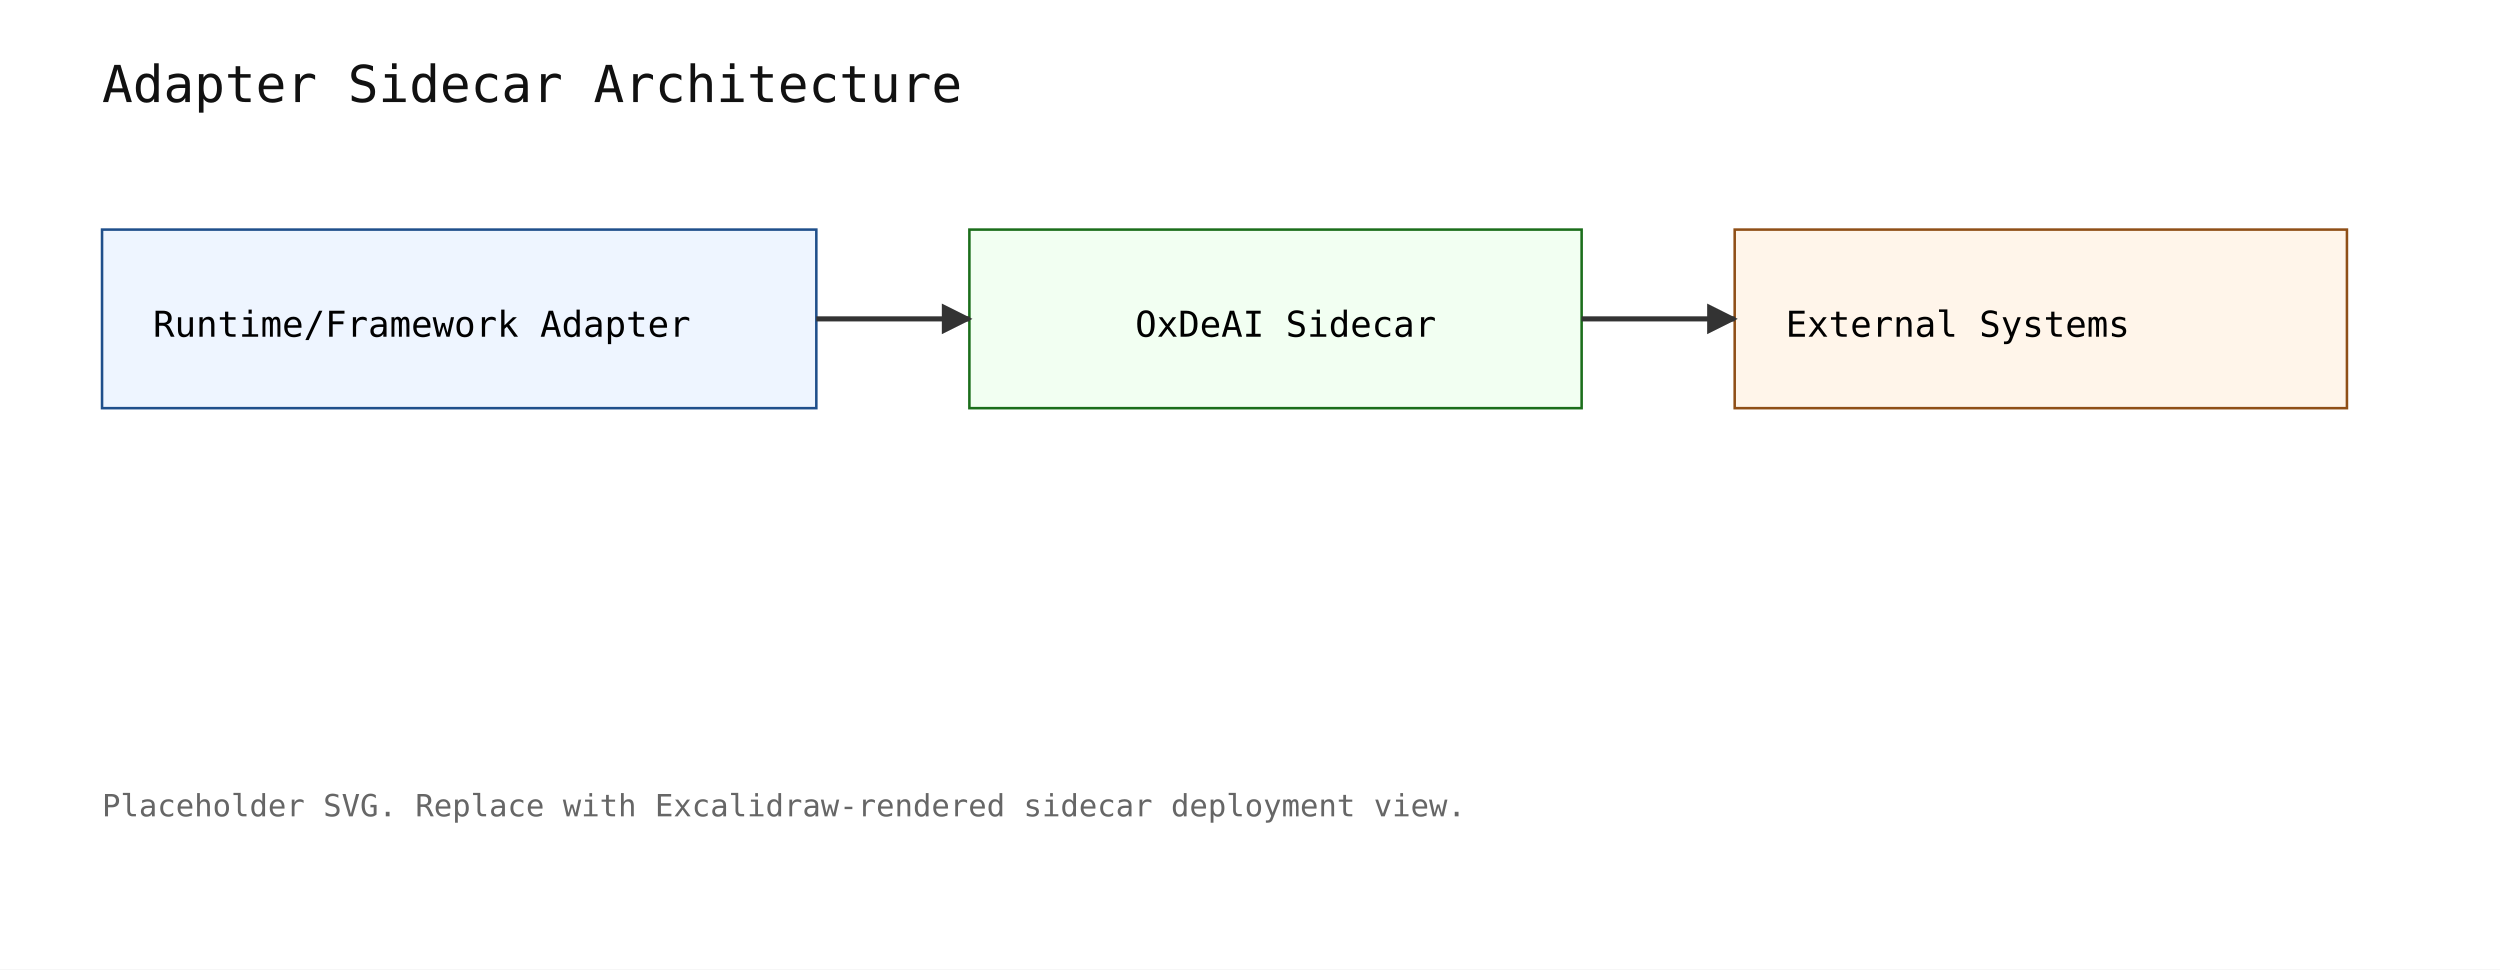
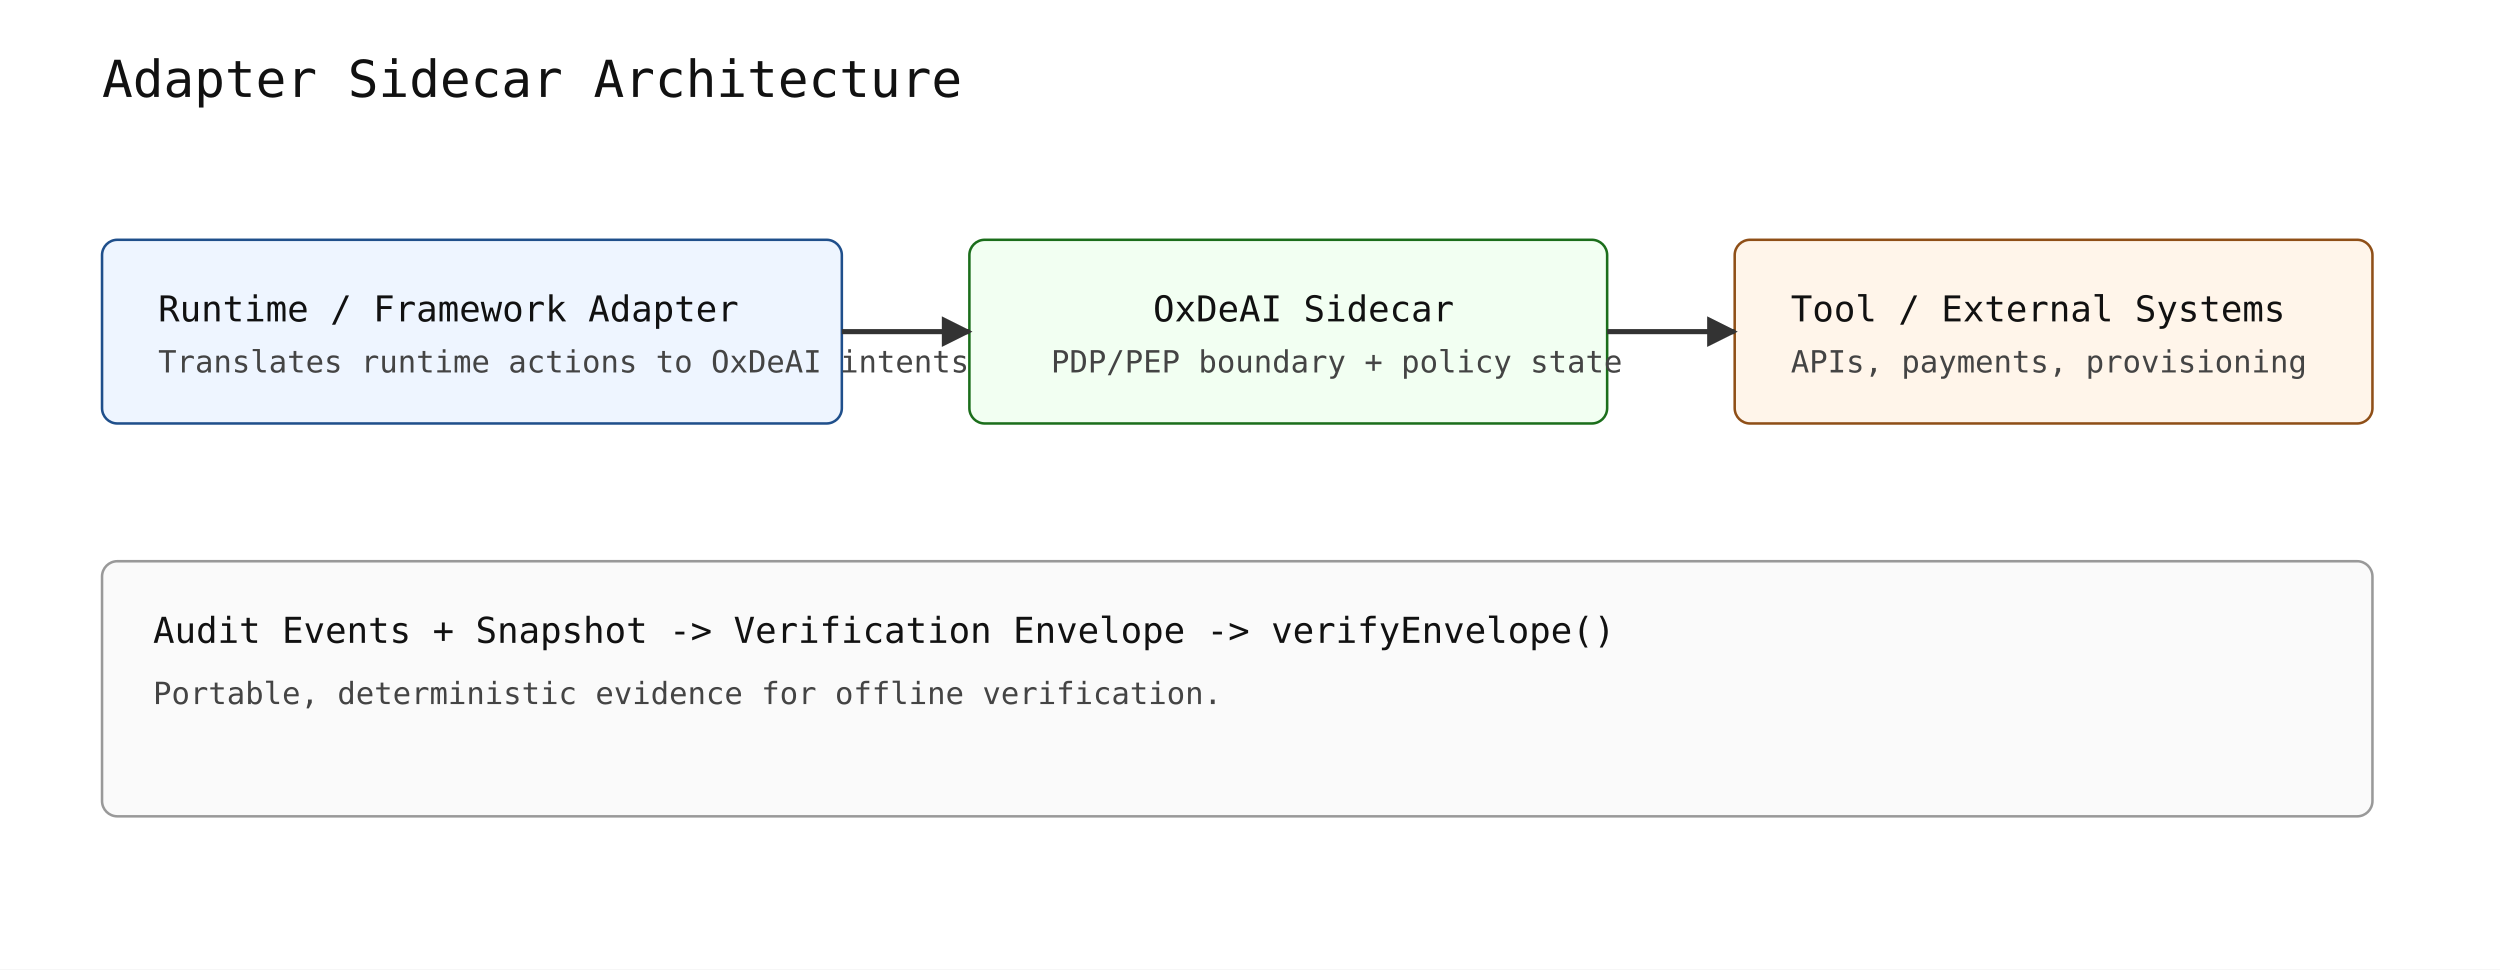
<svg xmlns="http://www.w3.org/2000/svg" width="980" height="380" viewBox="0 0 980 380" role="img" aria-label="Adapter sidecar architecture diagram">
  <rect width="980" height="380" fill="#ffffff" />
-   <text x="40" y="40" font-family="monospace" font-size="20" fill="#111">Adapter Sidecar Architecture</text>
-   <rect x="40" y="90" width="280" height="70" fill="#eef5ff" stroke="#1f4f8b" />
-   <text x="60" y="132" font-family="monospace" font-size="14">Runtime/Framework Adapter</text>
-   <rect x="380" y="90" width="240" height="70" fill="#f2fff2" stroke="#1b6e1b" />
-   <text x="445" y="132" font-family="monospace" font-size="14">OxDeAI Sidecar</text>
-   <rect x="680" y="90" width="240" height="70" fill="#fff5ea" stroke="#8f4f17" />
-   <text x="700" y="132" font-family="monospace" font-size="14">External Systems</text>
-   <text x="40" y="320" font-family="monospace" font-size="12" fill="#666">Placeholder SVG. Replace with Excalidraw-rendered sidecar deployment view.</text>
-   <path d="M320 125 L380 125" stroke="#333" stroke-width="2" marker-end="url(#arrow)" />
-   <path d="M620 125 L680 125" stroke="#333" stroke-width="2" marker-end="url(#arrow)" />
+   <text x="40" y="38" font-family="monospace" font-size="20" fill="#111">Adapter Sidecar Architecture</text>
+   <rect x="40" y="94" width="290" height="72" rx="6" fill="#eef5ff" stroke="#1f4f8b" />
+   <text x="62" y="126" font-family="monospace" font-size="14" fill="#111">Runtime / Framework Adapter</text>
+   <text x="62" y="146" font-family="monospace" font-size="12" fill="#444">Translates runtime actions to OxDeAI intents</text>
+   <rect x="380" y="94" width="250" height="72" rx="6" fill="#f2fff2" stroke="#1b6e1b" />
+   <text x="452" y="126" font-family="monospace" font-size="14" fill="#111">OxDeAI Sidecar</text>
+   <text x="412" y="146" font-family="monospace" font-size="12" fill="#444">PDP/PEP boundary + policy state</text>
+   <rect x="680" y="94" width="250" height="72" rx="6" fill="#fff5ea" stroke="#8f4f17" />
+   <text x="702" y="126" font-family="monospace" font-size="14" fill="#111">Tool / External Systems</text>
+   <text x="702" y="146" font-family="monospace" font-size="12" fill="#444">APIs, payments, provisioning</text>
+   <rect x="40" y="220" width="890" height="100" rx="6" fill="#fafafa" stroke="#999" />
+   <text x="60" y="252" font-family="monospace" font-size="14" fill="#111">Audit Events + Snapshot -&gt; Verification Envelope -&gt; verifyEnvelope()</text>
+   <text x="60" y="276" font-family="monospace" font-size="12" fill="#444">Portable, deterministic evidence for offline verification.</text>
+   <path d="M330 130 L380 130" stroke="#333" stroke-width="2" marker-end="url(#arrow)" />
+   <path d="M630 130 L680 130" stroke="#333" stroke-width="2" marker-end="url(#arrow)" />
  <defs>
    <marker id="arrow" viewBox="0 0 10 10" refX="9" refY="5" markerWidth="6" markerHeight="6" orient="auto-start-reverse">
      <path d="M 0 0 L 10 5 L 0 10 z" fill="#333" />
    </marker>
  </defs>
</svg>
